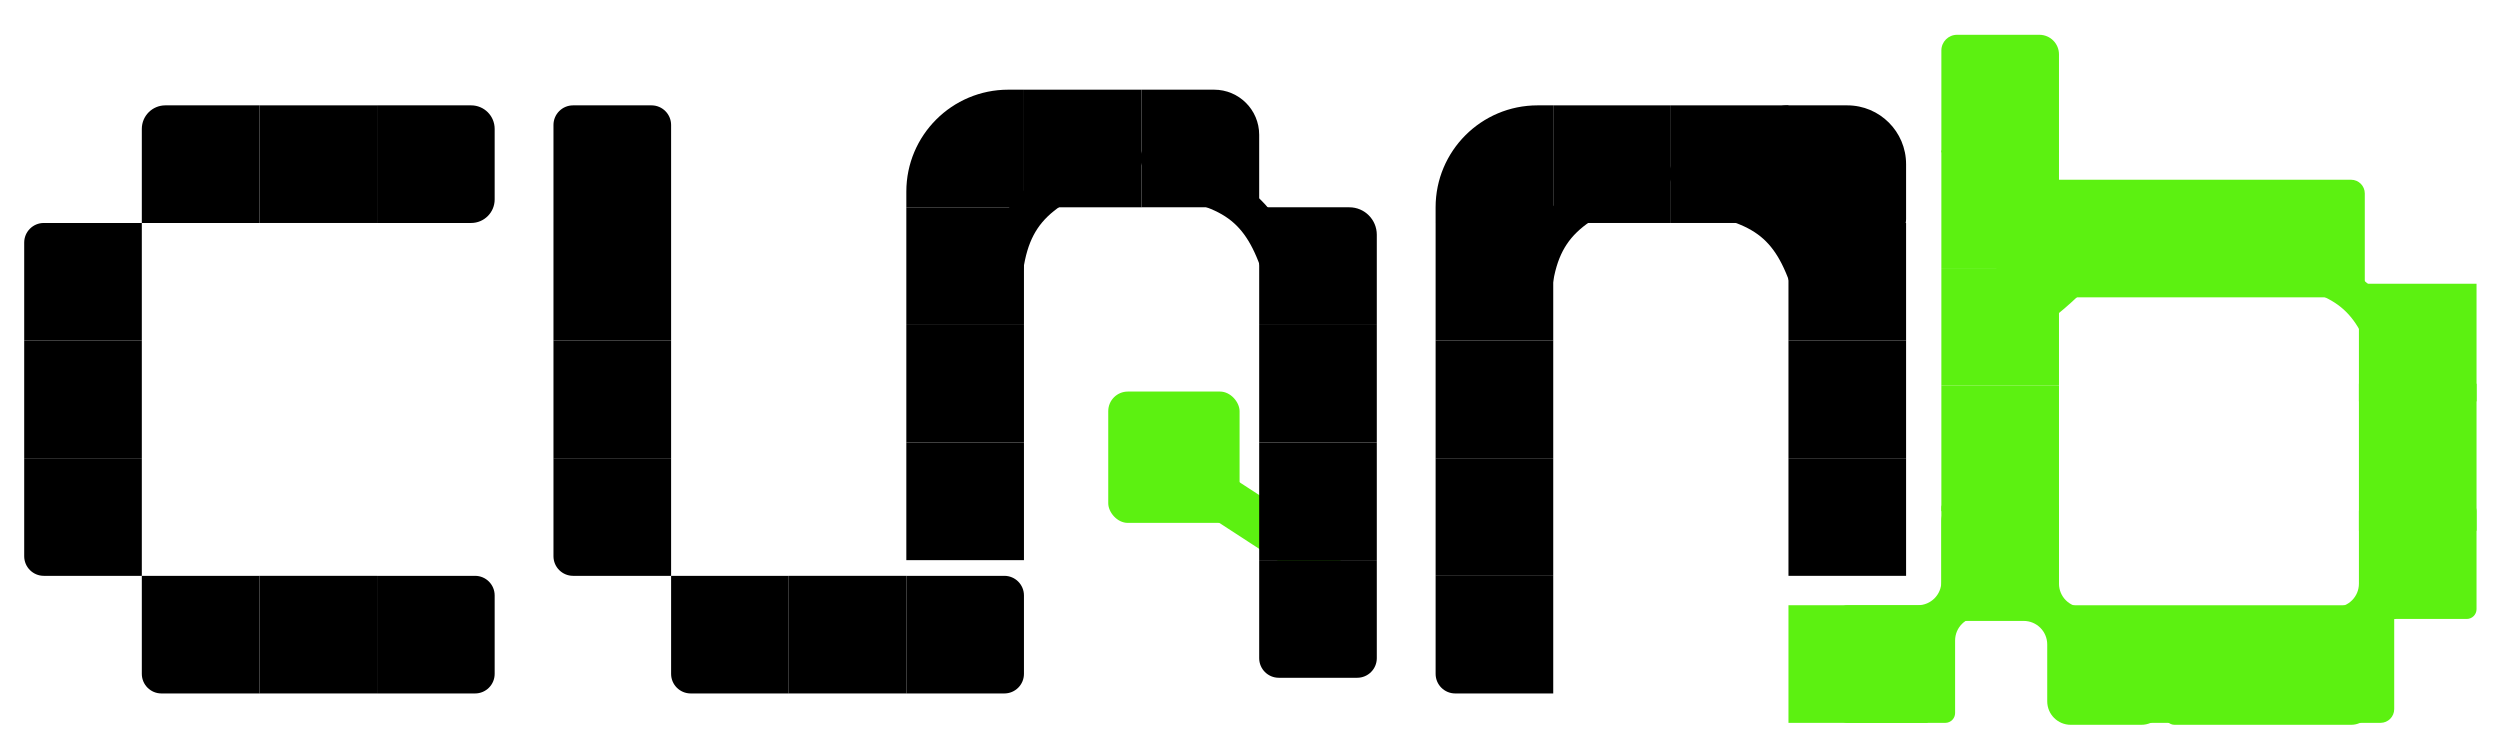
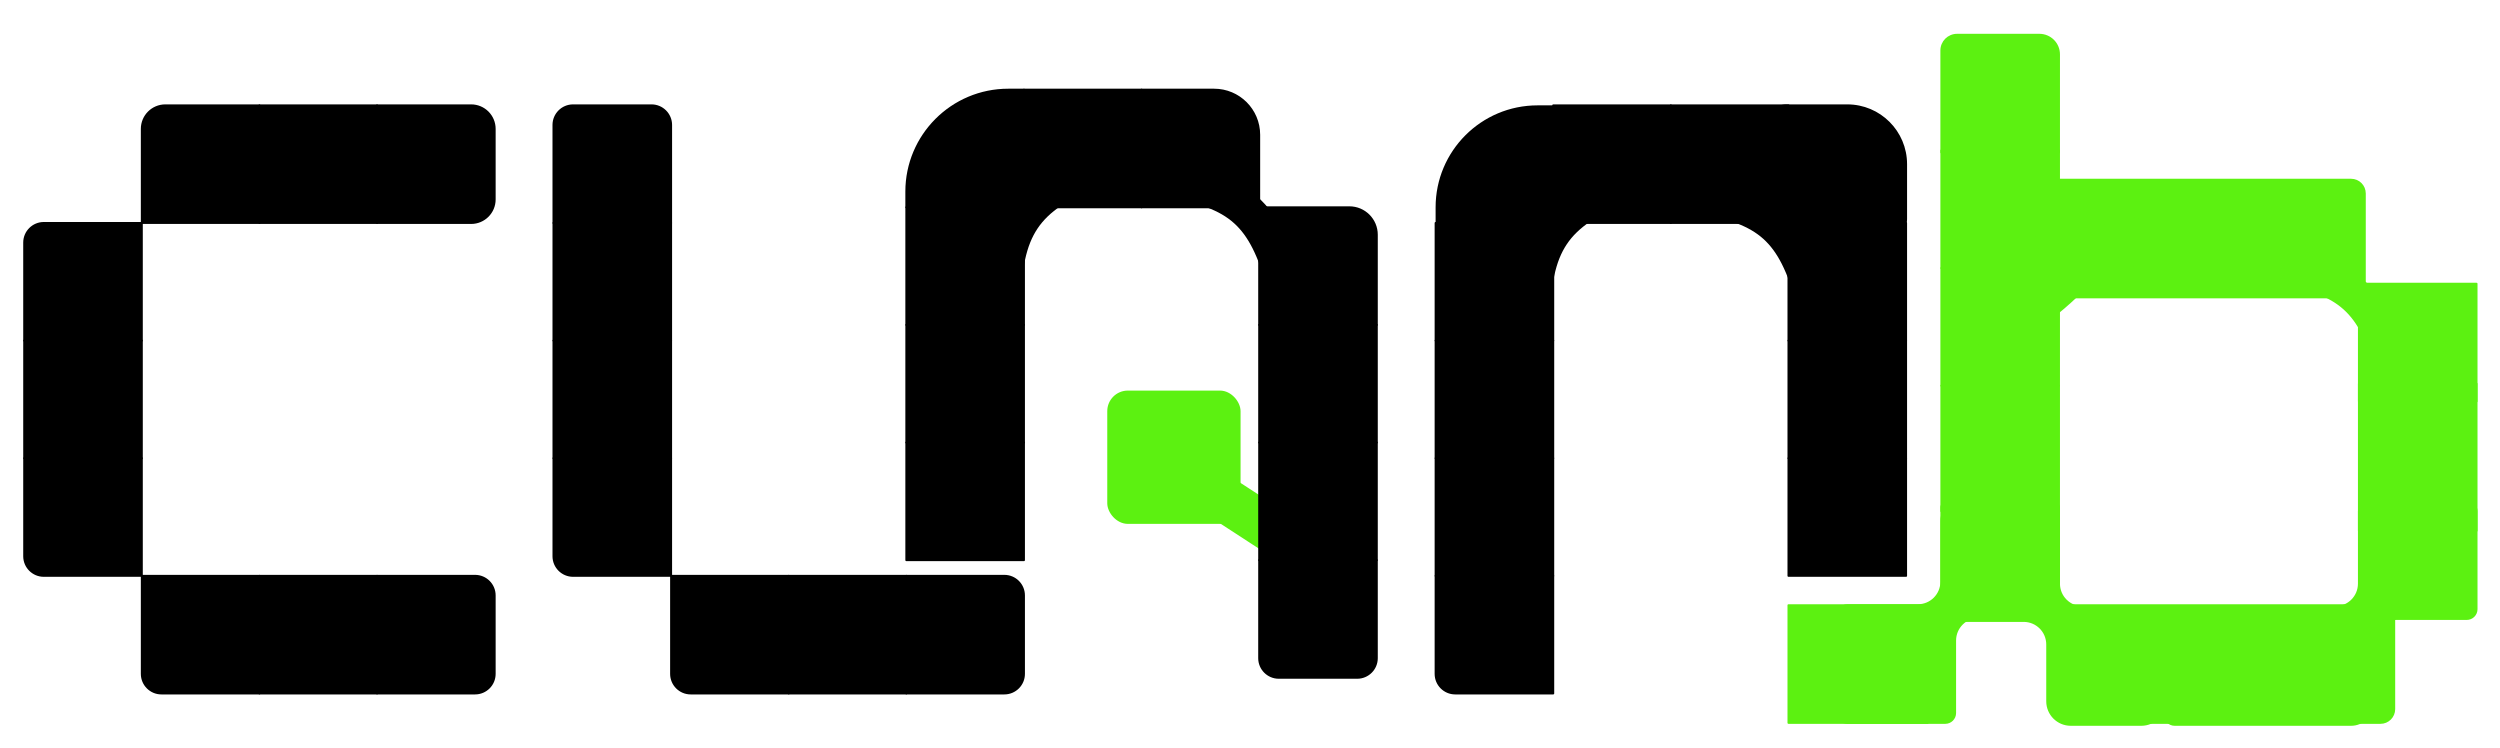
<svg xmlns="http://www.w3.org/2000/svg" viewBox="378 372 956 286" role="img" aria-label="Clan B">
-   <path fill-rule="nonzero" fill="currentColor" fill-opacity="1" d="M 387.254 464.762 C 387.254 460.625 390.609 457.266 394.75 457.266 L 432.23 457.266 L 432.23 502.246 L 387.254 502.246 Z M 387.254 464.762 " />
-   <path fill-rule="nonzero" fill="currentColor" fill-opacity="1" d="M 387.254 502.246 L 432.23 502.246 L 432.23 547.223 L 387.254 547.223 Z M 387.254 502.246 " />
-   <path fill-rule="nonzero" fill="currentColor" fill-opacity="1" d="M 387.254 547.223 L 432.23 547.223 L 432.23 592.199 L 394.75 592.199 C 390.609 592.199 387.254 588.84 387.254 584.703 Z M 387.254 547.223 " />
-   <path fill-rule="nonzero" fill="currentColor" fill-opacity="1" d="M 432.23 592.199 L 477.207 592.199 L 477.207 637.176 L 439.727 637.176 C 435.586 637.176 432.23 633.82 432.23 629.68 Z M 432.23 592.199 " />
-   <path fill-rule="nonzero" fill="currentColor" fill-opacity="1" d="M 432.23 421.285 C 432.23 416.32 436.258 412.289 441.227 412.289 L 477.207 412.289 L 477.207 457.266 L 432.23 457.266 Z M 432.23 421.285 " />
-   <path fill-rule="nonzero" fill="currentColor" fill-opacity="1" d="M 477.207 412.289 L 522.184 412.289 L 522.184 457.266 L 477.207 457.266 Z M 477.207 412.289 " />
-   <path fill-rule="nonzero" fill="currentColor" fill-opacity="1" d="M 522.184 412.289 L 558.168 412.289 C 563.133 412.289 567.16 416.32 567.16 421.285 L 567.16 448.273 C 567.16 453.238 563.133 457.266 558.168 457.266 L 522.184 457.266 Z M 522.184 412.289 " />
-   <path fill-rule="nonzero" fill="currentColor" fill-opacity="1" d="M 589.648 419.785 C 589.648 415.648 593.008 412.289 597.148 412.289 L 627.133 412.289 C 631.27 412.289 634.629 415.648 634.629 419.785 L 634.629 457.266 L 589.648 457.266 Z M 589.648 419.785 " />
-   <path fill-rule="nonzero" fill="currentColor" fill-opacity="1" d="M 589.648 457.266 L 634.629 457.266 L 634.629 502.246 L 589.648 502.246 Z M 589.648 457.266 " />
-   <path fill-rule="nonzero" fill="currentColor" fill-opacity="1" d="M 589.648 502.246 L 634.629 502.246 L 634.629 547.223 L 589.648 547.223 Z M 589.648 502.246 " />
-   <path fill-rule="nonzero" fill="currentColor" fill-opacity="1" d="M 589.648 547.223 L 634.629 547.223 L 634.629 592.199 L 597.148 592.199 C 593.008 592.199 589.648 588.84 589.648 584.703 Z M 589.648 547.223 " />
-   <path fill-rule="nonzero" fill="currentColor" fill-opacity="1" d="M 634.629 592.199 L 679.605 592.199 L 679.605 637.176 L 642.125 637.176 C 637.984 637.176 634.629 633.82 634.629 629.68 Z M 634.629 592.199 " />
-   <path fill-rule="nonzero" fill="currentColor" fill-opacity="1" d="M 679.605 592.199 L 724.582 592.199 L 724.582 637.176 L 679.605 637.176 Z M 679.605 592.199 " />
-   <path fill-rule="nonzero" fill="currentColor" fill-opacity="1" d="M 724.582 592.199 L 762.062 592.199 C 766.203 592.199 769.559 595.555 769.559 599.695 L 769.559 629.68 C 769.559 633.82 766.203 637.176 762.062 637.176 L 724.582 637.176 Z M 724.582 592.199 " />
-   <path fill-rule="nonzero" fill="currentColor" fill-opacity="1" d="M 926.98 592.199 L 971.957 592.199 L 971.957 637.176 L 934.477 637.176 C 930.336 637.176 926.98 633.82 926.98 629.68 Z M 926.98 592.199 " />
-   <path fill-rule="nonzero" fill="currentColor" fill-opacity="1" d="M 724.582 541.223 L 769.559 541.223 L 769.559 586.203 L 724.582 586.203 Z M 724.582 541.223 " />
-   <path fill-rule="nonzero" fill="currentColor" fill-opacity="1" d="M 926.98 547.223 L 971.957 547.223 L 971.957 592.199 L 926.98 592.199 Z M 926.98 547.223 " />
-   <path fill-rule="nonzero" fill="currentColor" fill-opacity="1" d="M 724.582 496.246 L 769.559 496.246 L 769.559 541.223 L 724.582 541.223 Z M 724.582 496.246 " />
-   <path fill-rule="nonzero" fill="currentColor" fill-opacity="1" d="M 926.98 502.246 L 971.957 502.246 L 971.957 547.223 L 926.98 547.223 Z M 926.98 502.246 " />
-   <path fill-rule="nonzero" fill="#5CF111" fill-opacity="1" d="M 809.289 521.734 L 844.52 521.734 C 848.66 521.734 852.016 525.875 852.016 529.23 L 852.016 564.461 C 852.016 568.602 848.66 571.957 844.52 571.957 L 809.289 571.957 C 805.148 571.957 801.793 567.82 801.793 564.461 L 801.793 529.23 C 801.793 525.09 805.148 521.734 809.289 521.734 Z M 809.289 521.734 " />
-   <path fill-rule="nonzero" fill="currentColor" fill-opacity="1" d="M 1053.664 419.785 C 1053.664 415.648 1057.02 412.289 1061.16 412.289 L 1084.398 412.289 C 1096.816 412.289 1106.887 422.359 1106.887 434.777 L 1106.887 455.77 C 1106.887 459.906 1103.531 463.266 1099.391 463.266 L 1061.16 463.266 C 1057.02 463.266 1053.664 459.906 1053.664 455.77 Z M 1053.664 419.785 " />
+   <path fill-rule="nonzero" fill="currentColor" fill-opacity="1" d="M 387.254 464.762 C 387.254 460.625 390.609 457.266 394.75 457.266 L 432.23 457.266 L 432.23 502.246 L 387.254 502.246 Z M 387.254 464.762 " stroke="currentColor" stroke-width="0.75" vector-effect="non-scaling-stroke" stroke-linejoin="round" />
+   <path fill-rule="nonzero" fill="currentColor" fill-opacity="1" d="M 387.254 502.246 L 432.23 502.246 L 432.23 547.223 L 387.254 547.223 Z M 387.254 502.246 " stroke="currentColor" stroke-width="0.75" vector-effect="non-scaling-stroke" stroke-linejoin="round" />
+   <path fill-rule="nonzero" fill="currentColor" fill-opacity="1" d="M 387.254 547.223 L 432.23 547.223 L 432.23 592.199 L 394.75 592.199 C 390.609 592.199 387.254 588.84 387.254 584.703 Z M 387.254 547.223 " stroke="currentColor" stroke-width="0.75" vector-effect="non-scaling-stroke" stroke-linejoin="round" />
+   <path fill-rule="nonzero" fill="currentColor" fill-opacity="1" d="M 432.23 592.199 L 477.207 592.199 L 477.207 637.176 L 439.727 637.176 C 435.586 637.176 432.23 633.82 432.23 629.68 Z M 432.23 592.199 " stroke="currentColor" stroke-width="0.75" vector-effect="non-scaling-stroke" stroke-linejoin="round" />
+   <path fill-rule="nonzero" fill="currentColor" fill-opacity="1" d="M 432.23 421.285 C 432.23 416.32 436.258 412.289 441.227 412.289 L 477.207 412.289 L 477.207 457.266 L 432.23 457.266 Z M 432.23 421.285 " stroke="currentColor" stroke-width="0.75" vector-effect="non-scaling-stroke" stroke-linejoin="round" />
+   <path fill-rule="nonzero" fill="currentColor" fill-opacity="1" d="M 477.207 412.289 L 522.184 412.289 L 522.184 457.266 L 477.207 457.266 Z M 477.207 412.289 " stroke="currentColor" stroke-width="0.75" vector-effect="non-scaling-stroke" stroke-linejoin="round" />
+   <path fill-rule="nonzero" fill="currentColor" fill-opacity="1" d="M 522.184 412.289 L 558.168 412.289 C 563.133 412.289 567.16 416.32 567.16 421.285 L 567.16 448.273 C 567.16 453.238 563.133 457.266 558.168 457.266 L 522.184 457.266 Z M 522.184 412.289 " stroke="currentColor" stroke-width="0.75" vector-effect="non-scaling-stroke" stroke-linejoin="round" />
+   <path fill-rule="nonzero" fill="currentColor" fill-opacity="1" d="M 589.648 419.785 C 589.648 415.648 593.008 412.289 597.148 412.289 L 627.133 412.289 C 631.27 412.289 634.629 415.648 634.629 419.785 L 634.629 457.266 L 589.648 457.266 Z M 589.648 419.785 " stroke="currentColor" stroke-width="0.75" vector-effect="non-scaling-stroke" stroke-linejoin="round" />
+   <path fill-rule="nonzero" fill="currentColor" fill-opacity="1" d="M 589.648 457.266 L 634.629 457.266 L 634.629 502.246 L 589.648 502.246 Z M 589.648 457.266 " stroke="currentColor" stroke-width="0.75" vector-effect="non-scaling-stroke" stroke-linejoin="round" />
+   <path fill-rule="nonzero" fill="currentColor" fill-opacity="1" d="M 589.648 502.246 L 634.629 502.246 L 634.629 547.223 L 589.648 547.223 Z M 589.648 502.246 " stroke="currentColor" stroke-width="0.75" vector-effect="non-scaling-stroke" stroke-linejoin="round" />
+   <path fill-rule="nonzero" fill="currentColor" fill-opacity="1" d="M 589.648 547.223 L 634.629 547.223 L 634.629 592.199 L 597.148 592.199 C 593.008 592.199 589.648 588.84 589.648 584.703 Z M 589.648 547.223 " stroke="currentColor" stroke-width="0.75" vector-effect="non-scaling-stroke" stroke-linejoin="round" />
+   <path fill-rule="nonzero" fill="currentColor" fill-opacity="1" d="M 634.629 592.199 L 679.605 592.199 L 679.605 637.176 L 642.125 637.176 C 637.984 637.176 634.629 633.82 634.629 629.68 Z M 634.629 592.199 " stroke="currentColor" stroke-width="0.75" vector-effect="non-scaling-stroke" stroke-linejoin="round" />
+   <path fill-rule="nonzero" fill="currentColor" fill-opacity="1" d="M 679.605 592.199 L 724.582 592.199 L 724.582 637.176 L 679.605 637.176 Z M 679.605 592.199 " stroke="currentColor" stroke-width="0.75" vector-effect="non-scaling-stroke" stroke-linejoin="round" />
+   <path fill-rule="nonzero" fill="currentColor" fill-opacity="1" d="M 724.582 592.199 L 762.062 592.199 C 766.203 592.199 769.559 595.555 769.559 599.695 L 769.559 629.68 C 769.559 633.82 766.203 637.176 762.062 637.176 L 724.582 637.176 Z M 724.582 592.199 " stroke="currentColor" stroke-width="0.75" vector-effect="non-scaling-stroke" stroke-linejoin="round" />
+   <path fill-rule="nonzero" fill="currentColor" fill-opacity="1" d="M 926.98 592.199 L 971.957 592.199 L 971.957 637.176 L 934.477 637.176 C 930.336 637.176 926.98 633.82 926.98 629.68 Z M 926.98 592.199 " stroke="currentColor" stroke-width="0.75" vector-effect="non-scaling-stroke" stroke-linejoin="round" />
+   <path fill-rule="nonzero" fill="currentColor" fill-opacity="1" d="M 724.582 541.223 L 769.559 541.223 L 769.559 586.203 L 724.582 586.203 Z M 724.582 541.223 " stroke="currentColor" stroke-width="0.75" vector-effect="non-scaling-stroke" stroke-linejoin="round" />
+   <path fill-rule="nonzero" fill="currentColor" fill-opacity="1" d="M 926.98 547.223 L 971.957 547.223 L 971.957 592.199 L 926.98 592.199 Z M 926.98 547.223 " stroke="currentColor" stroke-width="0.75" vector-effect="non-scaling-stroke" stroke-linejoin="round" />
+   <path fill-rule="nonzero" fill="currentColor" fill-opacity="1" d="M 724.582 496.246 L 769.559 496.246 L 769.559 541.223 L 724.582 541.223 Z M 724.582 496.246 " stroke="currentColor" stroke-width="0.75" vector-effect="non-scaling-stroke" stroke-linejoin="round" />
+   <path fill-rule="nonzero" fill="currentColor" fill-opacity="1" d="M 926.98 502.246 L 971.957 502.246 L 971.957 547.223 L 926.98 547.223 Z M 926.98 502.246 " stroke="currentColor" stroke-width="0.75" vector-effect="non-scaling-stroke" stroke-linejoin="round" />
+   <path fill-rule="nonzero" fill="#5CF111" fill-opacity="1" d="M 809.289 521.734 L 844.52 521.734 C 848.66 521.734 852.016 525.875 852.016 529.23 L 852.016 564.461 C 852.016 568.602 848.66 571.957 844.52 571.957 L 809.289 571.957 C 805.148 571.957 801.793 567.82 801.793 564.461 L 801.793 529.23 C 801.793 525.09 805.148 521.734 809.289 521.734 Z M 809.289 521.734 " stroke="#5CF111" stroke-width="0.75" vector-effect="non-scaling-stroke" stroke-linejoin="round" />
+   <path fill-rule="nonzero" fill="currentColor" fill-opacity="1" d="M 1053.664 419.785 C 1053.664 415.648 1057.02 412.289 1061.16 412.289 L 1084.398 412.289 C 1096.816 412.289 1106.887 422.359 1106.887 434.777 L 1106.887 455.77 C 1106.887 459.906 1103.531 463.266 1099.391 463.266 L 1061.16 463.266 C 1057.02 463.266 1053.664 459.906 1053.664 455.77 Z M 1053.664 419.785 " stroke="currentColor" stroke-width="0.75" vector-effect="non-scaling-stroke" stroke-linejoin="round" />
  <path fill="none" stroke-width="17.25" stroke-linecap="round" stroke-linejoin="miter" stroke="#5CF111" stroke-opacity="1" stroke-miterlimit="4" d="M 836.999 557.248 L 881.998 586.501 " transform="matrix(0.999491, 0, 0, 0.999491, 0.450153, 0)" />
-   <path fill-rule="nonzero" fill="currentColor" fill-opacity="1" d="M 724.582 451.27 L 769.559 451.27 L 769.559 496.246 L 724.582 496.246 Z M 724.582 451.27 " />
-   <path fill-rule="nonzero" fill="currentColor" fill-opacity="1" d="M 926.98 457.266 L 971.957 457.266 L 971.957 502.246 L 926.98 502.246 Z M 926.98 457.266 " />
-   <path fill-rule="nonzero" fill="currentColor" fill-opacity="1" d="M 724.582 445.273 C 724.582 423.746 742.035 406.293 763.562 406.293 L 769.559 406.293 L 769.559 451.27 L 724.582 451.27 Z M 724.582 445.273 " />
-   <path fill-rule="nonzero" fill="currentColor" fill-opacity="1" stroke-width="0.75" stroke-linecap="butt" stroke-linejoin="miter" stroke="currentColor" stroke-opacity="1" stroke-miterlimit="4" d="M 965.998 412.874 L 971.626 412.874 L 971.626 457.123 L 927.373 457.123 L 927.373 451.499 C 927.373 430.168 944.671 412.874 965.998 412.874 Z M 965.998 412.874 " transform="matrix(0.999491, 0, 0, 0.999491, 0.450153, 0)" />
-   <path fill-rule="nonzero" fill="currentColor" fill-opacity="1" d="M 769.559 406.293 L 814.535 406.293 L 814.535 451.27 L 769.559 451.27 Z M 769.559 406.293 " />
-   <path fill-rule="nonzero" fill="currentColor" fill-opacity="1" d="M 971.957 412.289 L 1016.934 412.289 L 1016.934 457.266 L 971.957 457.266 Z M 971.957 412.289 " />
-   <path fill-rule="nonzero" fill="currentColor" fill-opacity="1" d="M 814.535 406.293 L 842.273 406.293 C 851.789 406.293 859.512 414.012 859.512 423.535 L 859.512 451.27 L 814.535 451.27 Z M 814.535 406.293 " />
-   <path fill-rule="nonzero" fill="currentColor" fill-opacity="1" d="M 1016.934 412.289 L 1061.91 412.289 L 1061.91 457.266 L 1016.934 457.266 Z M 1016.934 412.289 " />
-   <path fill-rule="nonzero" fill="currentColor" fill-opacity="1" d="M 859.512 451.27 L 893.996 451.27 C 899.789 451.27 904.488 455.969 904.488 461.766 L 904.488 496.246 L 859.512 496.246 Z M 859.512 451.27 " />
-   <path fill-rule="nonzero" fill="currentColor" fill-opacity="1" d="M 1061.91 457.266 L 1106.887 457.266 L 1106.887 502.246 L 1061.91 502.246 Z M 1061.91 457.266 " />
-   <path fill-rule="nonzero" fill="currentColor" fill-opacity="1" d="M 859.512 496.246 L 904.488 496.246 L 904.488 541.223 L 859.512 541.223 Z M 859.512 496.246 " />
-   <path fill-rule="nonzero" fill="currentColor" fill-opacity="1" d="M 1061.91 502.246 L 1106.887 502.246 L 1106.887 547.223 L 1061.91 547.223 Z M 1061.91 502.246 " />
-   <path fill-rule="nonzero" fill="currentColor" fill-opacity="1" d="M 859.512 541.223 L 904.488 541.223 L 904.488 586.203 L 859.512 586.203 Z M 859.512 541.223 " />
-   <path fill-rule="nonzero" fill="currentColor" fill-opacity="1" d="M 1061.91 547.223 L 1106.887 547.223 L 1106.887 592.199 L 1061.91 592.199 Z M 1061.91 547.223 " />
-   <path fill-rule="nonzero" fill="currentColor" fill-opacity="1" d="M 859.512 586.203 L 904.488 586.203 L 904.488 623.684 C 904.488 627.82 901.133 631.18 896.992 631.18 L 867.008 631.18 C 862.871 631.18 859.512 627.82 859.512 623.684 Z M 859.512 586.203 " />
-   <path fill-rule="nonzero" fill="currentColor" fill-opacity="1" d="M 477.207 592.199 L 522.184 592.199 L 522.184 637.176 L 477.207 637.176 Z M 477.207 592.199 " />
-   <path fill-rule="nonzero" fill="currentColor" fill-opacity="1" d="M 522.184 592.199 L 559.664 592.199 C 563.805 592.199 567.16 595.555 567.16 599.695 L 567.16 629.68 C 567.16 633.82 563.805 637.176 559.664 637.176 L 522.184 637.176 Z M 522.184 592.199 " />
+   <path fill-rule="nonzero" fill="currentColor" fill-opacity="1" d="M 724.582 451.27 L 769.559 451.27 L 769.559 496.246 L 724.582 496.246 Z M 724.582 451.27 " stroke="currentColor" stroke-width="0.75" vector-effect="non-scaling-stroke" stroke-linejoin="round" />
+   <path fill-rule="nonzero" fill="currentColor" fill-opacity="1" d="M 926.98 457.266 L 971.957 457.266 L 971.957 502.246 L 926.98 502.246 Z M 926.98 457.266 " stroke="currentColor" stroke-width="0.75" vector-effect="non-scaling-stroke" stroke-linejoin="round" />
+   <path fill-rule="nonzero" fill="currentColor" fill-opacity="1" d="M 724.582 445.273 C 724.582 423.746 742.035 406.293 763.562 406.293 L 769.559 406.293 L 769.559 451.27 L 724.582 451.27 Z M 724.582 445.273 " stroke="currentColor" stroke-width="0.75" vector-effect="non-scaling-stroke" stroke-linejoin="round" />
+   <path fill-rule="nonzero" fill="currentColor" fill-opacity="1" stroke-linecap="butt" stroke-linejoin="miter" stroke="currentColor" stroke-opacity="1" stroke-miterlimit="4" d="M 965.998 412.874 L 971.626 412.874 L 971.626 457.123 L 927.373 457.123 L 927.373 451.499 C 927.373 430.168 944.671 412.874 965.998 412.874 Z M 965.998 412.874 " transform="matrix(0.999491, 0, 0, 0.999491, 0.450153, 0)" stroke-width="0.75" vector-effect="non-scaling-stroke" />
+   <path fill-rule="nonzero" fill="currentColor" fill-opacity="1" d="M 769.559 406.293 L 814.535 406.293 L 814.535 451.27 L 769.559 451.27 Z M 769.559 406.293 " stroke="currentColor" stroke-width="0.75" vector-effect="non-scaling-stroke" stroke-linejoin="round" />
+   <path fill-rule="nonzero" fill="currentColor" fill-opacity="1" d="M 971.957 412.289 L 1016.934 412.289 L 1016.934 457.266 L 971.957 457.266 Z M 971.957 412.289 " stroke="currentColor" stroke-width="0.75" vector-effect="non-scaling-stroke" stroke-linejoin="round" />
+   <path fill-rule="nonzero" fill="currentColor" fill-opacity="1" d="M 814.535 406.293 L 842.273 406.293 C 851.789 406.293 859.512 414.012 859.512 423.535 L 859.512 451.27 L 814.535 451.27 Z M 814.535 406.293 " stroke="currentColor" stroke-width="0.75" vector-effect="non-scaling-stroke" stroke-linejoin="round" />
+   <path fill-rule="nonzero" fill="currentColor" fill-opacity="1" d="M 1016.934 412.289 L 1061.91 412.289 L 1061.91 457.266 L 1016.934 457.266 Z M 1016.934 412.289 " stroke="currentColor" stroke-width="0.75" vector-effect="non-scaling-stroke" stroke-linejoin="round" />
+   <path fill-rule="nonzero" fill="currentColor" fill-opacity="1" d="M 859.512 451.27 L 893.996 451.27 C 899.789 451.27 904.488 455.969 904.488 461.766 L 904.488 496.246 L 859.512 496.246 Z M 859.512 451.27 " stroke="currentColor" stroke-width="0.75" vector-effect="non-scaling-stroke" stroke-linejoin="round" />
+   <path fill-rule="nonzero" fill="currentColor" fill-opacity="1" d="M 1061.91 457.266 L 1106.887 457.266 L 1106.887 502.246 L 1061.91 502.246 Z M 1061.91 457.266 " stroke="currentColor" stroke-width="0.75" vector-effect="non-scaling-stroke" stroke-linejoin="round" />
+   <path fill-rule="nonzero" fill="currentColor" fill-opacity="1" d="M 859.512 496.246 L 904.488 496.246 L 904.488 541.223 L 859.512 541.223 Z M 859.512 496.246 " stroke="currentColor" stroke-width="0.75" vector-effect="non-scaling-stroke" stroke-linejoin="round" />
+   <path fill-rule="nonzero" fill="currentColor" fill-opacity="1" d="M 1061.91 502.246 L 1106.887 502.246 L 1106.887 547.223 L 1061.91 547.223 Z M 1061.91 502.246 " stroke="currentColor" stroke-width="0.75" vector-effect="non-scaling-stroke" stroke-linejoin="round" />
+   <path fill-rule="nonzero" fill="currentColor" fill-opacity="1" d="M 859.512 541.223 L 904.488 541.223 L 904.488 586.203 L 859.512 586.203 Z M 859.512 541.223 " stroke="currentColor" stroke-width="0.75" vector-effect="non-scaling-stroke" stroke-linejoin="round" />
+   <path fill-rule="nonzero" fill="currentColor" fill-opacity="1" d="M 1061.91 547.223 L 1106.887 547.223 L 1106.887 592.199 L 1061.91 592.199 Z M 1061.91 547.223 " stroke="currentColor" stroke-width="0.75" vector-effect="non-scaling-stroke" stroke-linejoin="round" />
+   <path fill-rule="nonzero" fill="currentColor" fill-opacity="1" d="M 859.512 586.203 L 904.488 586.203 L 904.488 623.684 C 904.488 627.82 901.133 631.18 896.992 631.18 L 867.008 631.18 C 862.871 631.18 859.512 627.82 859.512 623.684 Z M 859.512 586.203 " stroke="currentColor" stroke-width="0.75" vector-effect="non-scaling-stroke" stroke-linejoin="round" />
+   <path fill-rule="nonzero" fill="currentColor" fill-opacity="1" d="M 477.207 592.199 L 522.184 592.199 L 522.184 637.176 L 477.207 637.176 Z M 477.207 592.199 " stroke="currentColor" stroke-width="0.75" vector-effect="non-scaling-stroke" stroke-linejoin="round" />
+   <path fill-rule="nonzero" fill="currentColor" fill-opacity="1" d="M 522.184 592.199 L 559.664 592.199 C 563.805 592.199 567.16 595.555 567.16 599.695 L 567.16 629.68 C 567.16 633.82 563.805 637.176 559.664 637.176 L 522.184 637.176 Z M 522.184 592.199 " stroke="currentColor" stroke-width="0.75" vector-effect="non-scaling-stroke" stroke-linejoin="round" />
  <path fill="none" stroke-width="13.5" stroke-linecap="round" stroke-linejoin="miter" stroke="currentColor" stroke-opacity="1" stroke-miterlimit="4" d="M 762 479.412 C 764.212 453.008 775.956 443.495 808.133 432.751 " transform="matrix(0.999491, 0, 0, 0.999491, 0.450153, 0)" />
  <path fill="none" stroke-width="13.5" stroke-linecap="round" stroke-linejoin="miter" stroke="currentColor" stroke-opacity="1" stroke-miterlimit="4" d="M 964.501 485.411 C 966.71 459.007 978.458 449.494 1010.634 438.751 " transform="matrix(0.999491, 0, 0, 0.999491, 0.450153, 0)" />
  <path fill="none" stroke-width="13.5" stroke-linecap="round" stroke-linejoin="miter" stroke="currentColor" stroke-opacity="1" stroke-miterlimit="4" d="M 822.75 440.838 C 852.691 444.847 861.781 454.817 869.121 480.799 " transform="matrix(0.999491, 0, 0, 0.999491, 0.450153, 0)" />
  <path fill="none" stroke-width="13.5" stroke-linecap="round" stroke-linejoin="miter" stroke="currentColor" stroke-opacity="1" stroke-miterlimit="4" d="M 1025.251 446.837 C 1055.192 450.847 1064.283 460.816 1071.622 486.802 " transform="matrix(0.999491, 0, 0, 0.999491, 0.450153, 0)" />
-   <path fill-rule="nonzero" fill="#5CF111" fill-opacity="1" d="M 1280.051 518.734 L 1325.027 518.734 L 1325.027 574.957 L 1280.051 574.957 Z M 1280.051 518.734 " />
-   <path fill-rule="nonzero" fill="#5CF111" fill-opacity="1" d="M 1280.051 480.504 L 1325.027 480.504 L 1325.027 525.484 L 1280.051 525.484 Z M 1280.051 480.504 " />
-   <path fill-rule="nonzero" fill="#5CF111" fill-opacity="1" d="M 1120.379 391.301 C 1120.379 387.992 1123.062 385.305 1126.379 385.305 L 1157.859 385.305 C 1162 385.305 1165.355 388.66 1165.355 392.801 L 1165.355 430.281 L 1120.379 430.281 Z M 1120.379 391.301 " />
-   <path fill-rule="nonzero" fill="#5CF111" fill-opacity="1" d="M 1120.379 429.531 L 1165.355 429.531 L 1165.355 474.508 L 1120.379 474.508 Z M 1120.379 429.531 " />
-   <path fill-rule="nonzero" fill="#5CF111" fill-opacity="1" d="M 1120.379 474.508 L 1165.355 474.508 L 1165.355 519.484 L 1120.379 519.484 Z M 1120.379 474.508 " />
-   <path fill-rule="nonzero" fill="#5CF111" fill-opacity="1" d="M 1120.379 519.484 L 1165.355 519.484 L 1165.355 567.461 L 1120.379 567.461 Z M 1120.379 519.484 " />
-   <path fill-rule="nonzero" fill="#5CF111" fill-opacity="1" d="M 1061.91 603.441 L 1115.133 603.441 L 1115.133 648.422 L 1061.91 648.422 Z M 1061.91 603.441 " />
-   <path fill-rule="nonzero" fill="#5CF111" fill-opacity="1" d="M 1163.859 564.461 C 1164.684 564.461 1165.355 565.133 1165.355 565.961 L 1165.355 595.195 C 1165.355 600.164 1169.383 604.191 1174.352 604.191 L 1196.84 604.191 C 1201.812 604.191 1205.836 608.223 1205.836 613.188 L 1205.836 640.176 C 1205.836 645.141 1201.812 649.168 1196.84 649.168 L 1169.855 649.168 C 1164.883 649.168 1160.859 645.141 1160.859 640.176 L 1160.859 618.434 C 1160.859 613.469 1156.836 609.441 1151.863 609.441 L 1125.629 609.441 C 1122.727 609.441 1120.379 607.09 1120.379 604.191 L 1120.379 565.961 C 1120.379 565.133 1121.055 564.461 1121.879 564.461 Z M 1163.859 564.461 " />
-   <path fill-rule="nonzero" fill="#5CF111" fill-opacity="1" d="M 1205.836 607.941 C 1205.836 605.871 1207.516 604.191 1209.586 604.191 L 1271.055 604.191 C 1276.023 604.191 1280.051 600.164 1280.051 595.195 L 1280.051 567.461 C 1280.051 565.391 1281.727 563.715 1283.797 563.715 L 1321.277 563.715 C 1323.348 563.715 1325.027 565.391 1325.027 567.461 L 1325.027 604.941 C 1325.027 607.012 1323.348 608.691 1321.277 608.691 L 1294.293 608.691 C 1289.32 608.691 1285.297 612.719 1285.297 617.688 L 1285.297 640.926 C 1285.297 645.477 1281.605 649.168 1277.051 649.168 L 1209.586 649.168 C 1207.516 649.168 1205.836 647.492 1205.836 645.422 Z M 1205.836 607.941 " />
-   <path fill-rule="nonzero" fill="#5CF111" fill-opacity="1" d="M 1277.051 440.734 C 1279.949 440.734 1282.297 443.082 1282.297 445.98 L 1282.297 480.461 C 1282.297 483.363 1279.949 485.711 1277.051 485.711 L 1146.617 485.711 C 1143.715 485.711 1141.371 483.363 1141.371 480.461 L 1141.371 445.98 C 1141.371 443.082 1143.715 440.734 1146.617 440.734 Z M 1277.051 440.734 " />
-   <path fill-rule="nonzero" fill="#5CF111" fill-opacity="1" d="M 1288.293 603.441 C 1291.195 603.441 1293.543 605.793 1293.543 608.691 L 1293.543 643.172 C 1293.543 646.07 1291.195 648.422 1288.293 648.422 L 1170.605 648.422 C 1167.703 648.422 1165.355 646.07 1165.355 643.172 L 1165.355 608.691 C 1165.355 605.793 1167.703 603.441 1170.605 603.441 Z M 1288.293 603.441 " />
+   <path fill-rule="nonzero" fill="#5CF111" fill-opacity="1" d="M 1280.051 518.734 L 1325.027 518.734 L 1325.027 574.957 L 1280.051 574.957 Z M 1280.051 518.734 " stroke="#5CF111" stroke-width="0.75" vector-effect="non-scaling-stroke" stroke-linejoin="round" />
+   <path fill-rule="nonzero" fill="#5CF111" fill-opacity="1" d="M 1280.051 480.504 L 1325.027 480.504 L 1325.027 525.484 L 1280.051 525.484 Z M 1280.051 480.504 " stroke="#5CF111" stroke-width="0.75" vector-effect="non-scaling-stroke" stroke-linejoin="round" />
+   <path fill-rule="nonzero" fill="#5CF111" fill-opacity="1" d="M 1120.379 391.301 C 1120.379 387.992 1123.062 385.305 1126.379 385.305 L 1157.859 385.305 C 1162 385.305 1165.355 388.66 1165.355 392.801 L 1165.355 430.281 L 1120.379 430.281 Z M 1120.379 391.301 " stroke="#5CF111" stroke-width="0.75" vector-effect="non-scaling-stroke" stroke-linejoin="round" />
+   <path fill-rule="nonzero" fill="#5CF111" fill-opacity="1" d="M 1120.379 429.531 L 1165.355 429.531 L 1165.355 474.508 L 1120.379 474.508 Z M 1120.379 429.531 " stroke="#5CF111" stroke-width="0.75" vector-effect="non-scaling-stroke" stroke-linejoin="round" />
+   <path fill-rule="nonzero" fill="#5CF111" fill-opacity="1" d="M 1120.379 474.508 L 1165.355 474.508 L 1165.355 519.484 L 1120.379 519.484 Z M 1120.379 474.508 " stroke="#5CF111" stroke-width="0.75" vector-effect="non-scaling-stroke" stroke-linejoin="round" />
+   <path fill-rule="nonzero" fill="#5CF111" fill-opacity="1" d="M 1120.379 519.484 L 1165.355 519.484 L 1165.355 567.461 L 1120.379 567.461 Z M 1120.379 519.484 " stroke="#5CF111" stroke-width="0.75" vector-effect="non-scaling-stroke" stroke-linejoin="round" />
+   <path fill-rule="nonzero" fill="#5CF111" fill-opacity="1" d="M 1061.91 603.441 L 1115.133 603.441 L 1115.133 648.422 L 1061.91 648.422 Z M 1061.91 603.441 " stroke="#5CF111" stroke-width="0.75" vector-effect="non-scaling-stroke" stroke-linejoin="round" />
+   <path fill-rule="nonzero" fill="#5CF111" fill-opacity="1" d="M 1163.859 564.461 C 1164.684 564.461 1165.355 565.133 1165.355 565.961 L 1165.355 595.195 C 1165.355 600.164 1169.383 604.191 1174.352 604.191 L 1196.84 604.191 C 1201.812 604.191 1205.836 608.223 1205.836 613.188 L 1205.836 640.176 C 1205.836 645.141 1201.812 649.168 1196.84 649.168 L 1169.855 649.168 C 1164.883 649.168 1160.859 645.141 1160.859 640.176 L 1160.859 618.434 C 1160.859 613.469 1156.836 609.441 1151.863 609.441 L 1125.629 609.441 C 1122.727 609.441 1120.379 607.09 1120.379 604.191 L 1120.379 565.961 C 1120.379 565.133 1121.055 564.461 1121.879 564.461 Z M 1163.859 564.461 " stroke="#5CF111" stroke-width="0.75" vector-effect="non-scaling-stroke" stroke-linejoin="round" />
+   <path fill-rule="nonzero" fill="#5CF111" fill-opacity="1" d="M 1205.836 607.941 C 1205.836 605.871 1207.516 604.191 1209.586 604.191 L 1271.055 604.191 C 1276.023 604.191 1280.051 600.164 1280.051 595.195 L 1280.051 567.461 C 1280.051 565.391 1281.727 563.715 1283.797 563.715 L 1321.277 563.715 C 1323.348 563.715 1325.027 565.391 1325.027 567.461 L 1325.027 604.941 C 1325.027 607.012 1323.348 608.691 1321.277 608.691 L 1294.293 608.691 C 1289.32 608.691 1285.297 612.719 1285.297 617.688 L 1285.297 640.926 C 1285.297 645.477 1281.605 649.168 1277.051 649.168 L 1209.586 649.168 C 1207.516 649.168 1205.836 647.492 1205.836 645.422 Z M 1205.836 607.941 " stroke="#5CF111" stroke-width="0.75" vector-effect="non-scaling-stroke" stroke-linejoin="round" />
+   <path fill-rule="nonzero" fill="#5CF111" fill-opacity="1" d="M 1277.051 440.734 C 1279.949 440.734 1282.297 443.082 1282.297 445.98 L 1282.297 480.461 C 1282.297 483.363 1279.949 485.711 1277.051 485.711 L 1146.617 485.711 C 1143.715 485.711 1141.371 483.363 1141.371 480.461 L 1141.371 445.98 C 1141.371 443.082 1143.715 440.734 1146.617 440.734 Z M 1277.051 440.734 " stroke="#5CF111" stroke-width="0.75" vector-effect="non-scaling-stroke" stroke-linejoin="round" />
+   <path fill-rule="nonzero" fill="#5CF111" fill-opacity="1" d="M 1288.293 603.441 C 1291.195 603.441 1293.543 605.793 1293.543 608.691 L 1293.543 643.172 C 1293.543 646.07 1291.195 648.422 1288.293 648.422 L 1170.605 648.422 C 1167.703 648.422 1165.355 646.07 1165.355 643.172 L 1165.355 608.691 C 1165.355 605.793 1167.703 603.441 1170.605 603.441 Z M 1288.293 603.441 " stroke="#5CF111" stroke-width="0.75" vector-effect="non-scaling-stroke" stroke-linejoin="round" />
  <path fill="none" stroke-width="13.5" stroke-linecap="round" stroke-linejoin="miter" stroke="#5CF111" stroke-opacity="1" stroke-miterlimit="4" d="M 1142.858 434.393 C 1157.553 457.889 1165.979 464.912 1181.393 464.775 " transform="matrix(0.999491, 0, 0, 0.999491, 0.450153, 0)" />
  <path fill="none" stroke-width="13.5" stroke-linecap="round" stroke-linejoin="miter" stroke="#5CF111" stroke-opacity="1" stroke-miterlimit="4" d="M 1162.891 471.709 C 1145.109 487.631 1140.392 496.354 1142.787 511.479 " transform="matrix(0.999491, 0, 0, 0.999491, 0.450153, 0)" />
  <path fill="none" stroke-width="13.5" stroke-linecap="round" stroke-linejoin="miter" stroke="#5CF111" stroke-opacity="1" stroke-miterlimit="4" d="M 1247.251 473.835 C 1277.192 477.849 1286.282 487.815 1293.622 513.8 M 1134.377 497.249 C 1164.318 501.263 1190.03 442.385 1197.374 468.375 " transform="matrix(0.999491, 0, 0, 0.999491, 0.450153, 0)" />
-   <path fill-rule="nonzero" fill="#5CF111" fill-opacity="1" d="M 1165.355 604.191 C 1165.355 606.262 1163.68 607.941 1161.609 607.941 L 1134.621 607.941 C 1129.652 607.941 1125.629 611.969 1125.629 616.938 L 1125.629 644.672 C 1125.629 646.742 1123.949 648.422 1121.879 648.422 L 1084.398 648.422 C 1082.328 648.422 1080.652 646.742 1080.652 644.672 L 1080.652 607.191 C 1080.652 605.121 1082.328 603.441 1084.398 603.441 L 1111.387 603.441 C 1116.355 603.441 1120.379 599.414 1120.379 594.449 L 1120.379 571.211 C 1120.379 566.656 1124.07 562.965 1128.625 562.965 L 1161.609 562.965 C 1163.68 562.965 1165.355 564.645 1165.355 566.711 Z M 1165.355 604.191 " />
+   <path fill-rule="nonzero" fill="#5CF111" fill-opacity="1" d="M 1165.355 604.191 C 1165.355 606.262 1163.68 607.941 1161.609 607.941 L 1134.621 607.941 C 1129.652 607.941 1125.629 611.969 1125.629 616.938 L 1125.629 644.672 C 1125.629 646.742 1123.949 648.422 1121.879 648.422 L 1084.398 648.422 C 1082.328 648.422 1080.652 646.742 1080.652 644.672 L 1080.652 607.191 C 1080.652 605.121 1082.328 603.441 1084.398 603.441 L 1111.387 603.441 C 1116.355 603.441 1120.379 599.414 1120.379 594.449 L 1120.379 571.211 C 1120.379 566.656 1124.07 562.965 1128.625 562.965 L 1161.609 562.965 C 1163.68 562.965 1165.355 564.645 1165.355 566.711 Z M 1165.355 604.191 " stroke="#5CF111" stroke-width="0.75" vector-effect="non-scaling-stroke" stroke-linejoin="round" />
</svg>
